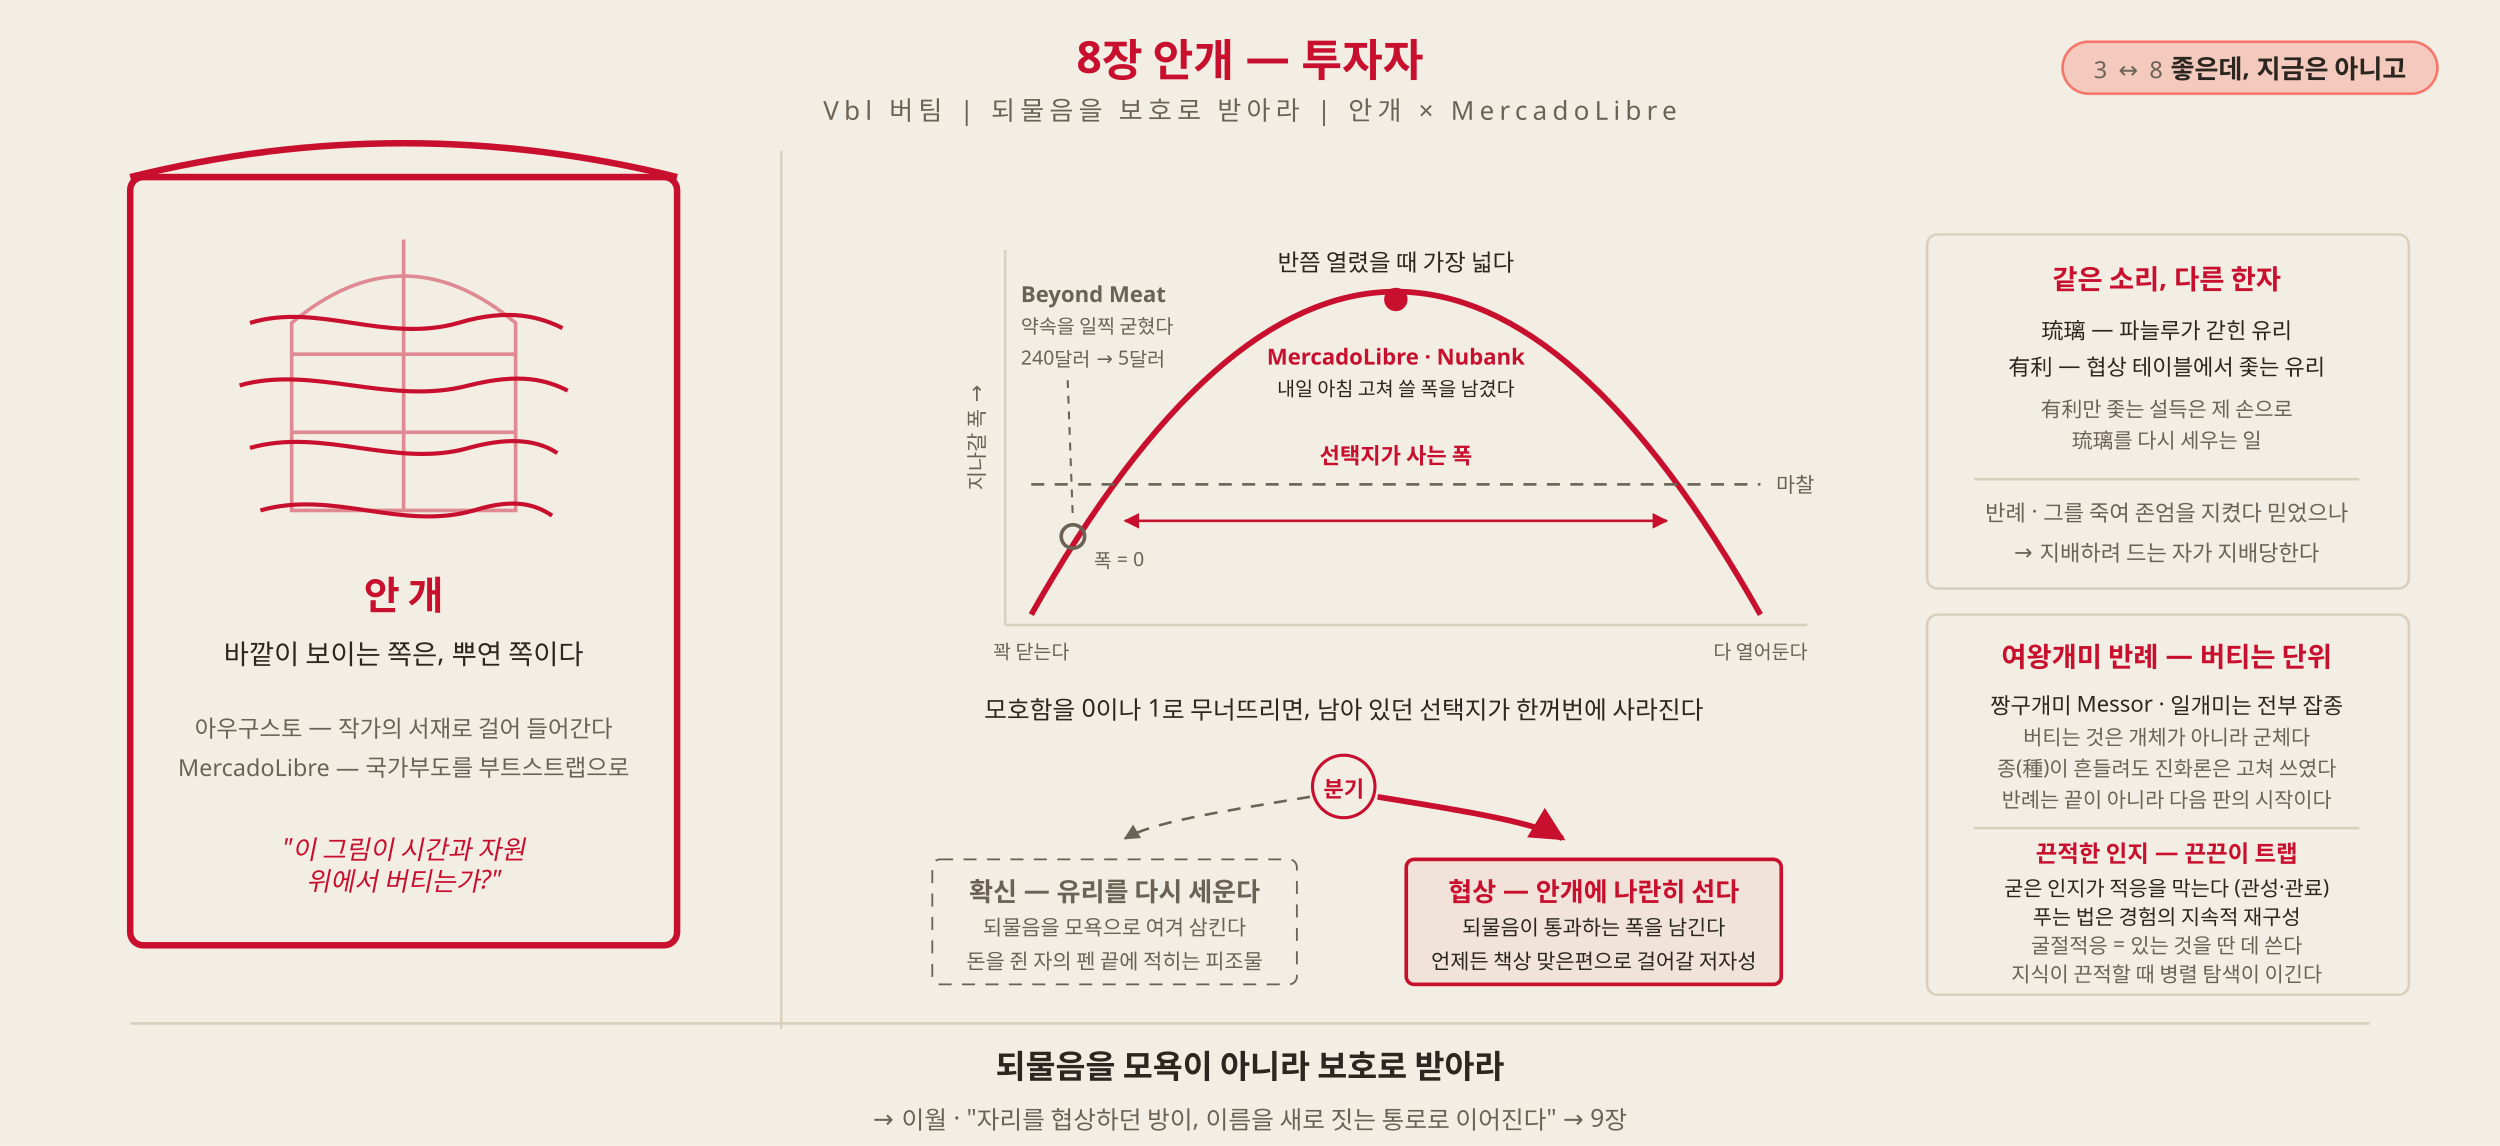
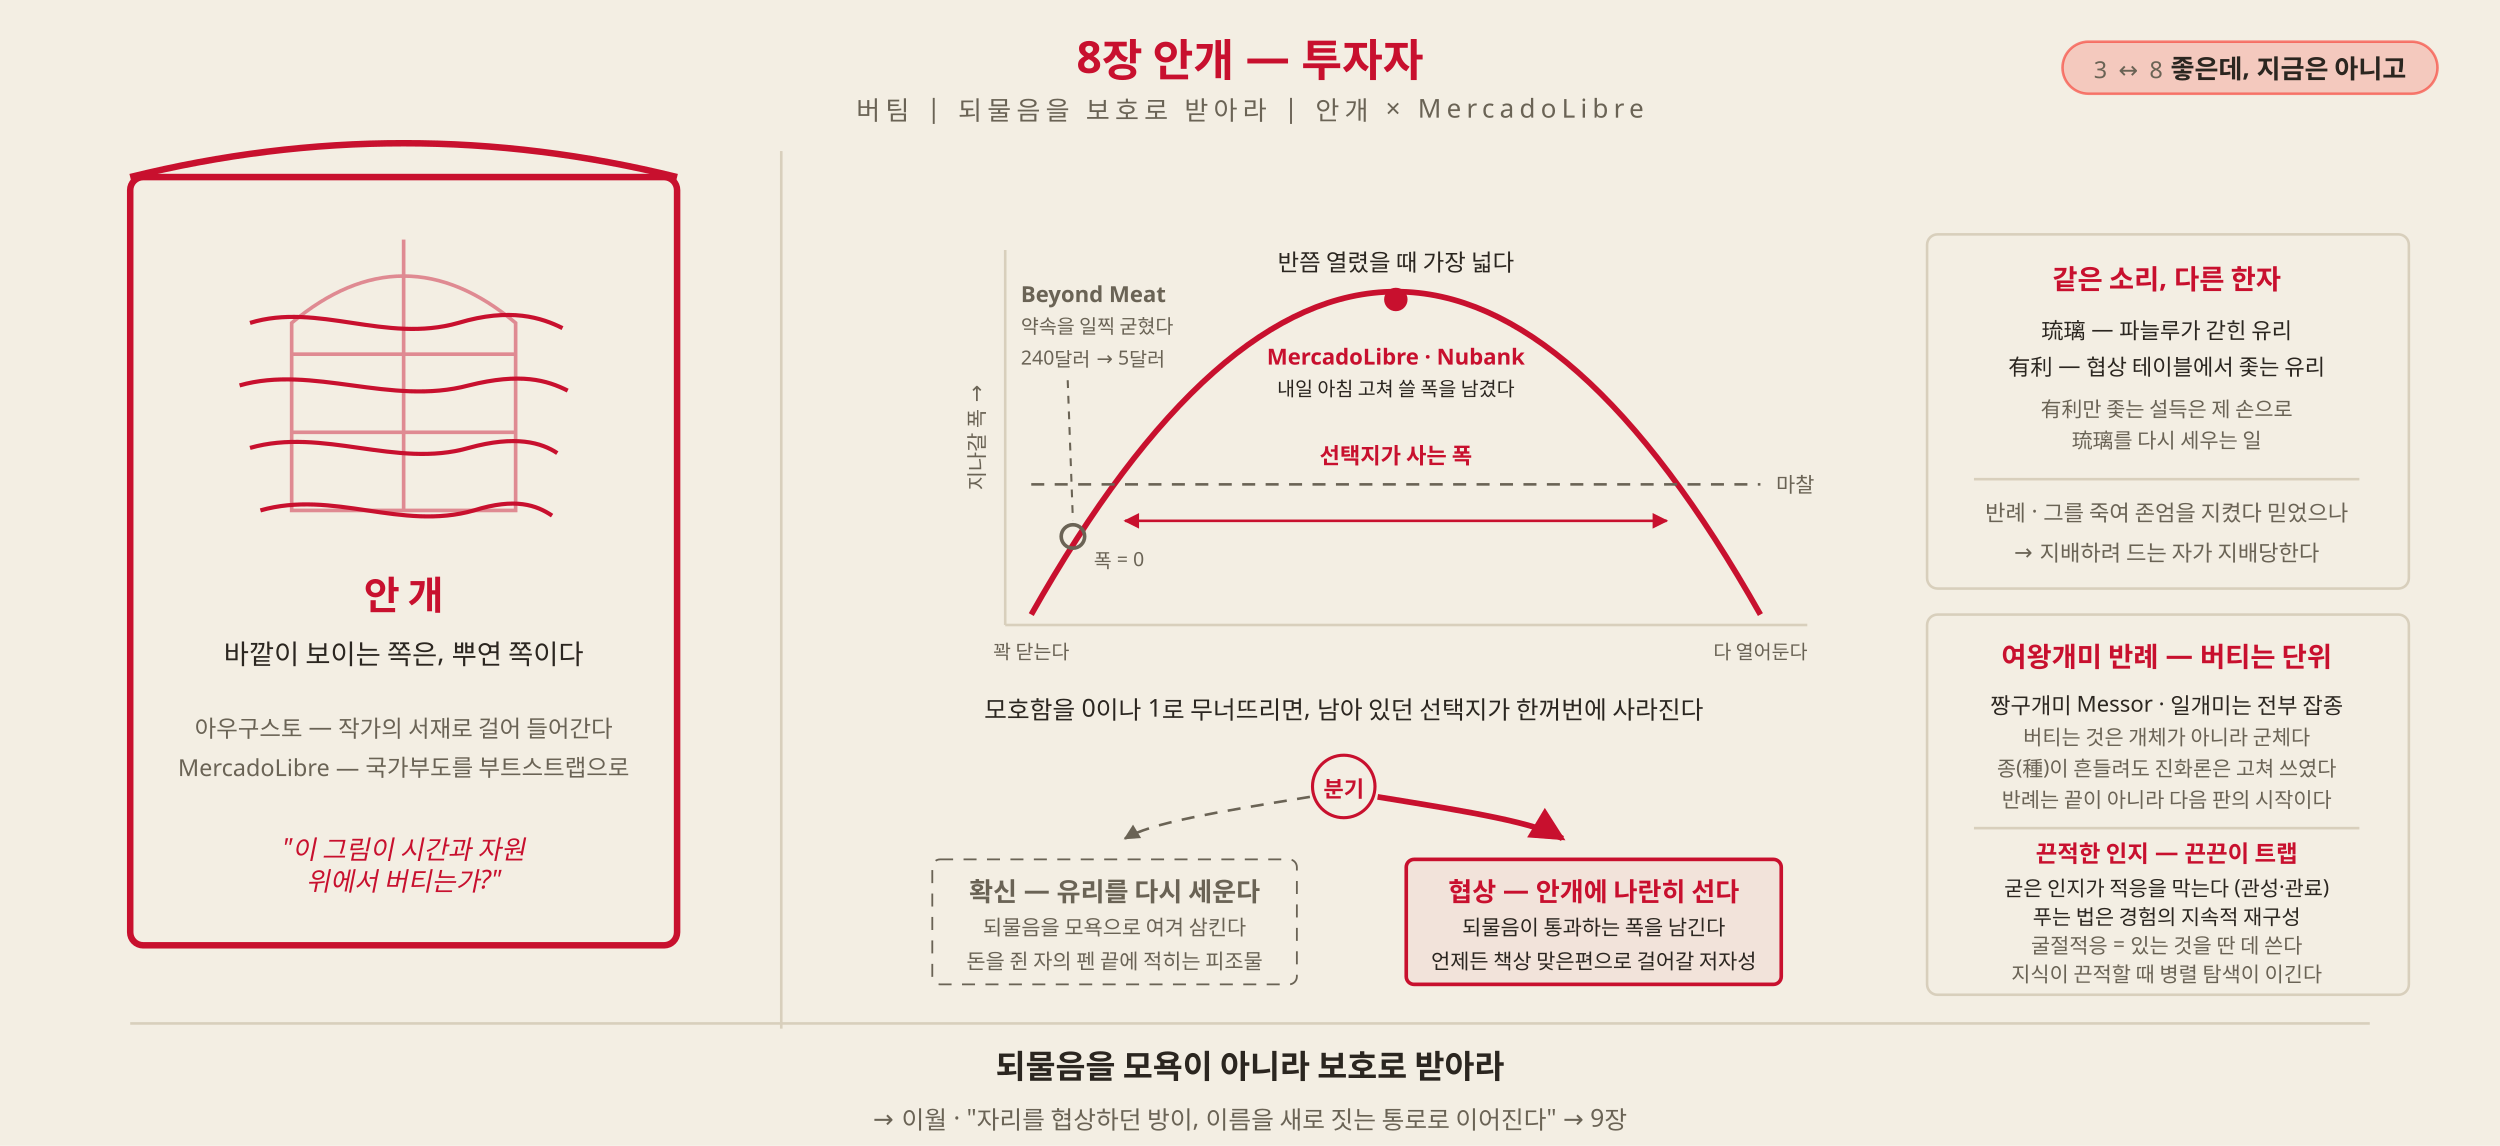
<svg xmlns="http://www.w3.org/2000/svg" viewBox="0 0 960 440" width="960" height="440">
  <style>
    text { font-family: 'Noto Sans KR', 'Apple SD Gothic Neo', sans-serif; }
    .t  { fill: #C8102E; }
    .ink{ fill: #2b2620; }
    .gy { fill: #6a6355; }
  </style>
  <rect width="960" height="440" fill="#F3EEE3" />
  <text x="480" y="28" text-anchor="middle" font-size="17" font-weight="700" class="t">8장 안개 — 투자자</text>
-   <text x="480" y="46" text-anchor="middle" font-size="10" class="gy" letter-spacing="2">Vbl 버팀 | 되물음을 보호로 받아라 | 안개 × MercadoLibre</text>
+   <text x="480" y="46" text-anchor="middle" font-size="10" class="gy" letter-spacing="2">버팀 | 되물음을 보호로 받아라 | 안개 × MercadoLibre</text>
  <g>
    <rect x="792" y="16" width="144" height="20" rx="10" fill="#F82218" opacity="0.18" />
    <rect x="792" y="16" width="144" height="20" rx="10" fill="none" stroke="#F82218" stroke-width="1" opacity="0.55" />
    <text x="804" y="30" font-size="9" class="gy" letter-spacing="1">3 ↔ 8</text>
    <text x="924" y="30" text-anchor="end" font-size="10" font-weight="700" class="ink">좋은데, 지금은 아니고</text>
  </g>
  <rect x="50" y="68" width="210" height="295" rx="5" fill="none" stroke="#C8102E" stroke-width="2.5" />
  <path d="M 50,68 Q 155,42 260,68" fill="none" stroke="#C8102E" stroke-width="2.5" />
  <g stroke="#C8102E" fill="none" stroke-width="1.4" opacity="0.45">
    <path d="M 112 196 L 112 124 Q 155 88 198 124 L 198 196 Z" />
    <line x1="155" y1="92" x2="155" y2="196" />
    <line x1="112" y1="136" x2="198" y2="136" />
    <line x1="112" y1="166" x2="198" y2="166" />
  </g>
  <g stroke="#C8102E" fill="none" stroke-width="1.6">
    <path d="M 96 124 C 122 116, 148 132, 176 124 C 196 118, 208 122, 216 126" />
    <path d="M 92 148 C 120 140, 150 156, 180 148 C 200 143, 210 146, 218 150" />
    <path d="M 96 172 C 124 164, 152 180, 180 172 C 198 167, 208 170, 214 174" />
    <path d="M 100 196 C 128 188, 154 204, 182 196 C 198 191, 206 194, 212 198" />
  </g>
  <text x="155" y="234" text-anchor="middle" font-size="15" font-weight="700" class="t" letter-spacing="3">안개</text>
  <text x="155" y="255" text-anchor="middle" font-size="10.5" class="ink">바깥이 보이는 쪽은, 뿌연 쪽이다</text>
  <text x="155" y="283" text-anchor="middle" font-size="9" class="gy">아우구스토 — 작가의 서재로 걸어 들어간다</text>
  <text x="155" y="298" text-anchor="middle" font-size="9" class="gy">MercadoLibre — 국가부도를 부트스트랩으로</text>
  <text x="155" y="329" text-anchor="middle" font-size="10" class="t" font-style="italic">"이 그림이 시간과 자원</text>
  <text x="155" y="342" text-anchor="middle" font-size="10" class="t" font-style="italic">위에서 버티는가?"</text>
  <line x1="300" y1="58" x2="300" y2="395" stroke="#d8cfbc" stroke-width="1" />
  <defs>
    <marker id="ar" viewBox="0 0 10 10" refX="9" refY="5" markerWidth="6" markerHeight="6" orient="auto-start-reverse">
      <path d="M 0 0 L 10 5 L 0 10 z" fill="#C8102E" />
    </marker>
    <marker id="agy" viewBox="0 0 10 10" refX="9" refY="5" markerWidth="6" markerHeight="6" orient="auto-start-reverse">
      <path d="M 0 0 L 10 5 L 0 10 z" fill="#6a6355" />
    </marker>
  </defs>
  <line x1="386" y1="96" x2="386" y2="240" stroke="#d8cfbc" stroke-width="1" />
  <line x1="386" y1="240" x2="694" y2="240" stroke="#d8cfbc" stroke-width="1" />
  <text x="378" y="168" text-anchor="middle" font-size="8" class="gy" transform="rotate(-90,378,168)">지나갈 폭 →</text>
  <path d="M 396 236 Q 536 -12 676 236" fill="none" stroke="#C8102E" stroke-width="2.2" />
  <line x1="396" y1="186" x2="676" y2="186" stroke="#6a6355" stroke-width="1" stroke-dasharray="5,4" />
  <text x="682" y="189" font-size="8" class="gy">마찰</text>
  <line x1="432" y1="200" x2="640" y2="200" stroke="#C8102E" stroke-width="1" marker-start="url(#ar)" marker-end="url(#ar)" />
  <text x="536" y="178" text-anchor="middle" font-size="8.5" font-weight="700" class="t">선택지가 사는 폭</text>
  <text x="536" y="104" text-anchor="middle" font-size="9" class="ink">반쯤 열렸을 때 가장 넓다</text>
  <text x="396" y="253" text-anchor="middle" font-size="7.5" class="gy">꽉 닫는다</text>
  <text x="676" y="253" text-anchor="middle" font-size="7.5" class="gy">다 열어둔다</text>
  <circle cx="536" cy="115" r="4.5" fill="#C8102E" />
  <text x="536" y="140" text-anchor="middle" font-size="8.5" font-weight="700" class="t">MercadoLibre · Nubank</text>
  <text x="536" y="152" text-anchor="middle" font-size="7.5" class="ink">내일 아침 고쳐 쓸 폭을 남겼다</text>
  <text x="392" y="116" font-size="8.5" font-weight="700" class="gy">Beyond Meat</text>
  <text x="392" y="128" font-size="7.5" class="gy">약속을 일찍 굳혔다</text>
  <text x="392" y="140" font-size="7.5" class="gy">240달러 → 5달러</text>
  <line x1="410" y1="146" x2="412" y2="200" stroke="#6a6355" stroke-width="0.8" stroke-dasharray="3,3" />
  <circle cx="412" cy="206" r="4.5" fill="none" stroke="#6a6355" stroke-width="1.4" />
  <text x="420" y="218" font-size="7.5" class="gy">폭 = 0</text>
  <text x="516" y="276" text-anchor="middle" font-size="9.5" class="ink">모호함을 0이나 1로 무너뜨리면, 남아 있던 선택지가 한꺼번에 사라진다</text>
  <circle cx="516" cy="302" r="12" fill="none" stroke="#C8102E" stroke-width="1.2" />
  <text x="516" y="306" text-anchor="middle" font-size="8.5" font-weight="700" class="t">분기</text>
  <path d="M 503 306 C 466 312, 442 316, 432 322" fill="none" stroke="#6a6355" stroke-width="1" stroke-dasharray="5,4" marker-end="url(#agy)" />
  <rect x="358" y="330" width="140" height="48" rx="3" fill="none" stroke="#6a6355" stroke-width="0.7" stroke-dasharray="5,4" />
  <text x="428" y="346" text-anchor="middle" font-size="10" font-weight="700" class="gy">확신 — 유리를 다시 세운다</text>
  <text x="428" y="359" text-anchor="middle" font-size="8" class="gy">되물음을 모욕으로 여겨 삼킨다</text>
  <text x="428" y="372" text-anchor="middle" font-size="8" class="gy">돈을 쥔 자의 펜 끝에 적히는 피조물</text>
  <path d="M 529 306 C 566 312, 590 316, 600 322" fill="none" stroke="#C8102E" stroke-width="2.2" marker-end="url(#ar)" />
  <rect x="540" y="330" width="144" height="48" rx="3" fill="#C8102E" fill-opacity="0.05" stroke="#C8102E" stroke-width="1.4" />
  <text x="612" y="346" text-anchor="middle" font-size="10" font-weight="700" class="t">협상 — 안개에 나란히 선다</text>
  <text x="612" y="359" text-anchor="middle" font-size="8" class="ink">되물음이 통과하는 폭을 남긴다</text>
  <text x="612" y="372" text-anchor="middle" font-size="8" class="ink">언제든 책상 맞은편으로 걸어갈 저자성</text>
  <rect x="740" y="90" width="185" height="136" rx="4" fill="none" stroke="#d8cfbc" stroke-width="1" />
  <text x="832" y="111" text-anchor="middle" font-size="10.5" font-weight="700" class="t">같은 소리, 다른 한자</text>
  <text x="832" y="130" text-anchor="middle" font-size="8.5" class="ink">琉璃 — 파늘루가 갇힌 유리</text>
  <text x="832" y="144" text-anchor="middle" font-size="8.5" class="ink">有利 — 협상 테이블에서 좇는 유리</text>
  <text x="832" y="160" text-anchor="middle" font-size="8" class="gy">有利만 좇는 설득은 제 손으로</text>
  <text x="832" y="172" text-anchor="middle" font-size="8" class="gy">琉璃를 다시 세우는 일</text>
  <line x1="758" y1="184" x2="906" y2="184" stroke="#d8cfbc" stroke-width="1" />
  <text x="832" y="200" text-anchor="middle" font-size="8.5" class="gy">반례 · 그를 죽여 존엄을 지켰다 믿었으나</text>
  <text x="832" y="215" text-anchor="middle" font-size="8.5" class="gy">→ 지배하려 드는 자가 지배당한다</text>
  <rect x="740" y="236" width="185" height="146" rx="4" fill="none" stroke="#d8cfbc" stroke-width="1" />
  <text x="832" y="256" text-anchor="middle" font-size="10.5" font-weight="700" class="t">여왕개미 반례 — 버티는 단위</text>
  <text x="832" y="274" text-anchor="middle" font-size="8.5" class="ink">짱구개미 Messor · 일개미는 전부 잡종</text>
  <text x="832" y="286" text-anchor="middle" font-size="8" class="gy">버티는 것은 개체가 아니라 군체다</text>
  <text x="832" y="298" text-anchor="middle" font-size="8" class="gy">종(種)이 흔들려도 진화론은 고쳐 쓰였다</text>
  <text x="832" y="310" text-anchor="middle" font-size="8" class="gy">반례는 끝이 아니라 다음 판의 시작이다</text>
  <line x1="758" y1="318" x2="906" y2="318" stroke="#d8cfbc" stroke-width="1" />
  <text x="832" y="331" text-anchor="middle" font-size="9" font-weight="700" class="t">끈적한 인지 — 끈끈이 트랩</text>
  <text x="832" y="344" text-anchor="middle" font-size="8" class="ink">굳은 인지가 적응을 막는다 (관성·관료)</text>
  <text x="832" y="355" text-anchor="middle" font-size="8" class="ink">푸는 법은 경험의 지속적 재구성</text>
  <text x="832" y="366" text-anchor="middle" font-size="8" class="gy">굴절적응 = 있는 것을 딴 데 쓴다</text>
  <text x="832" y="377" text-anchor="middle" font-size="8" class="gy">지식이 끈적할 때 병렬 탐색이 이긴다</text>
  <line x1="50" y1="393" x2="910" y2="393" stroke="#d8cfbc" stroke-width="1" />
  <text x="480" y="414" text-anchor="middle" font-size="12.5" font-weight="700" class="ink">되물음을 모욕이 아니라 보호로 받아라</text>
  <text x="480" y="433" text-anchor="middle" font-size="9.5" class="gy">→ 이월 · "자리를 협상하던 방이, 이름을 새로 짓는 통로로 이어진다" → 9장</text>
</svg>
